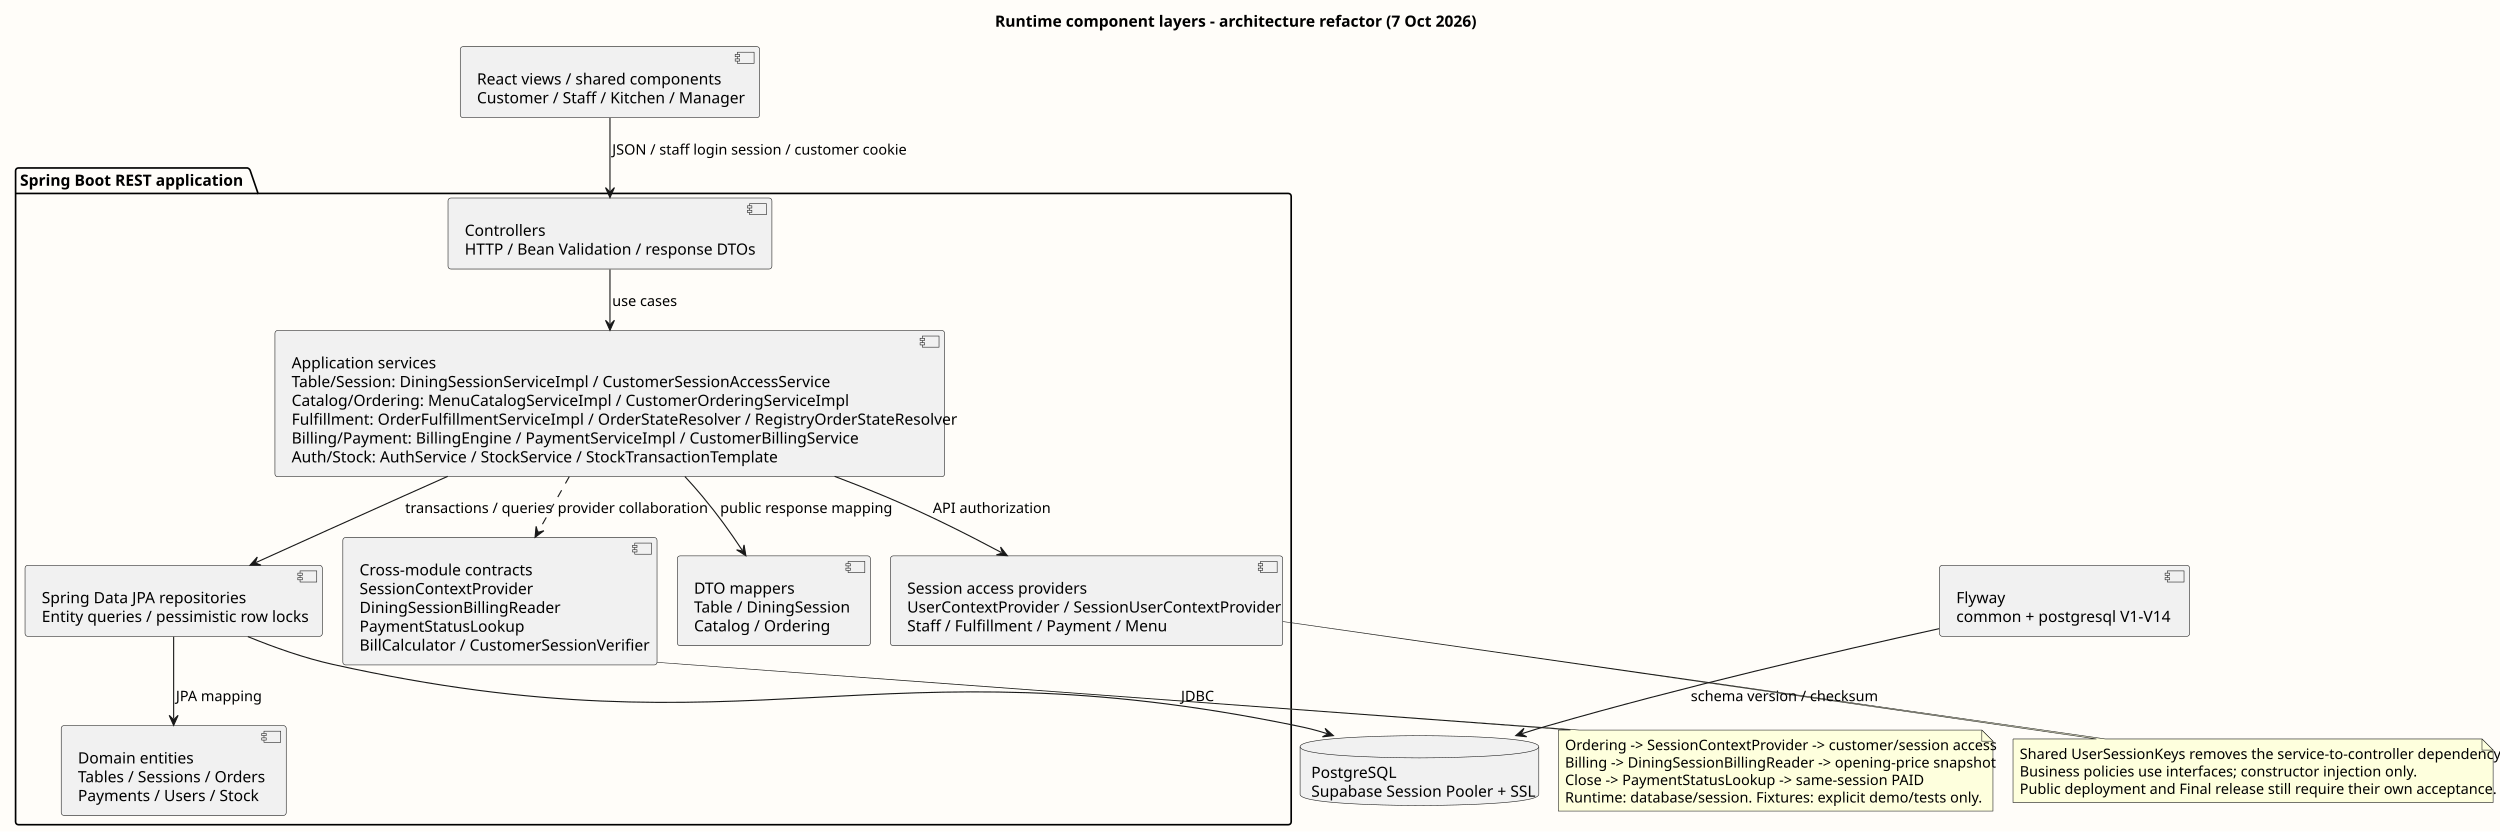
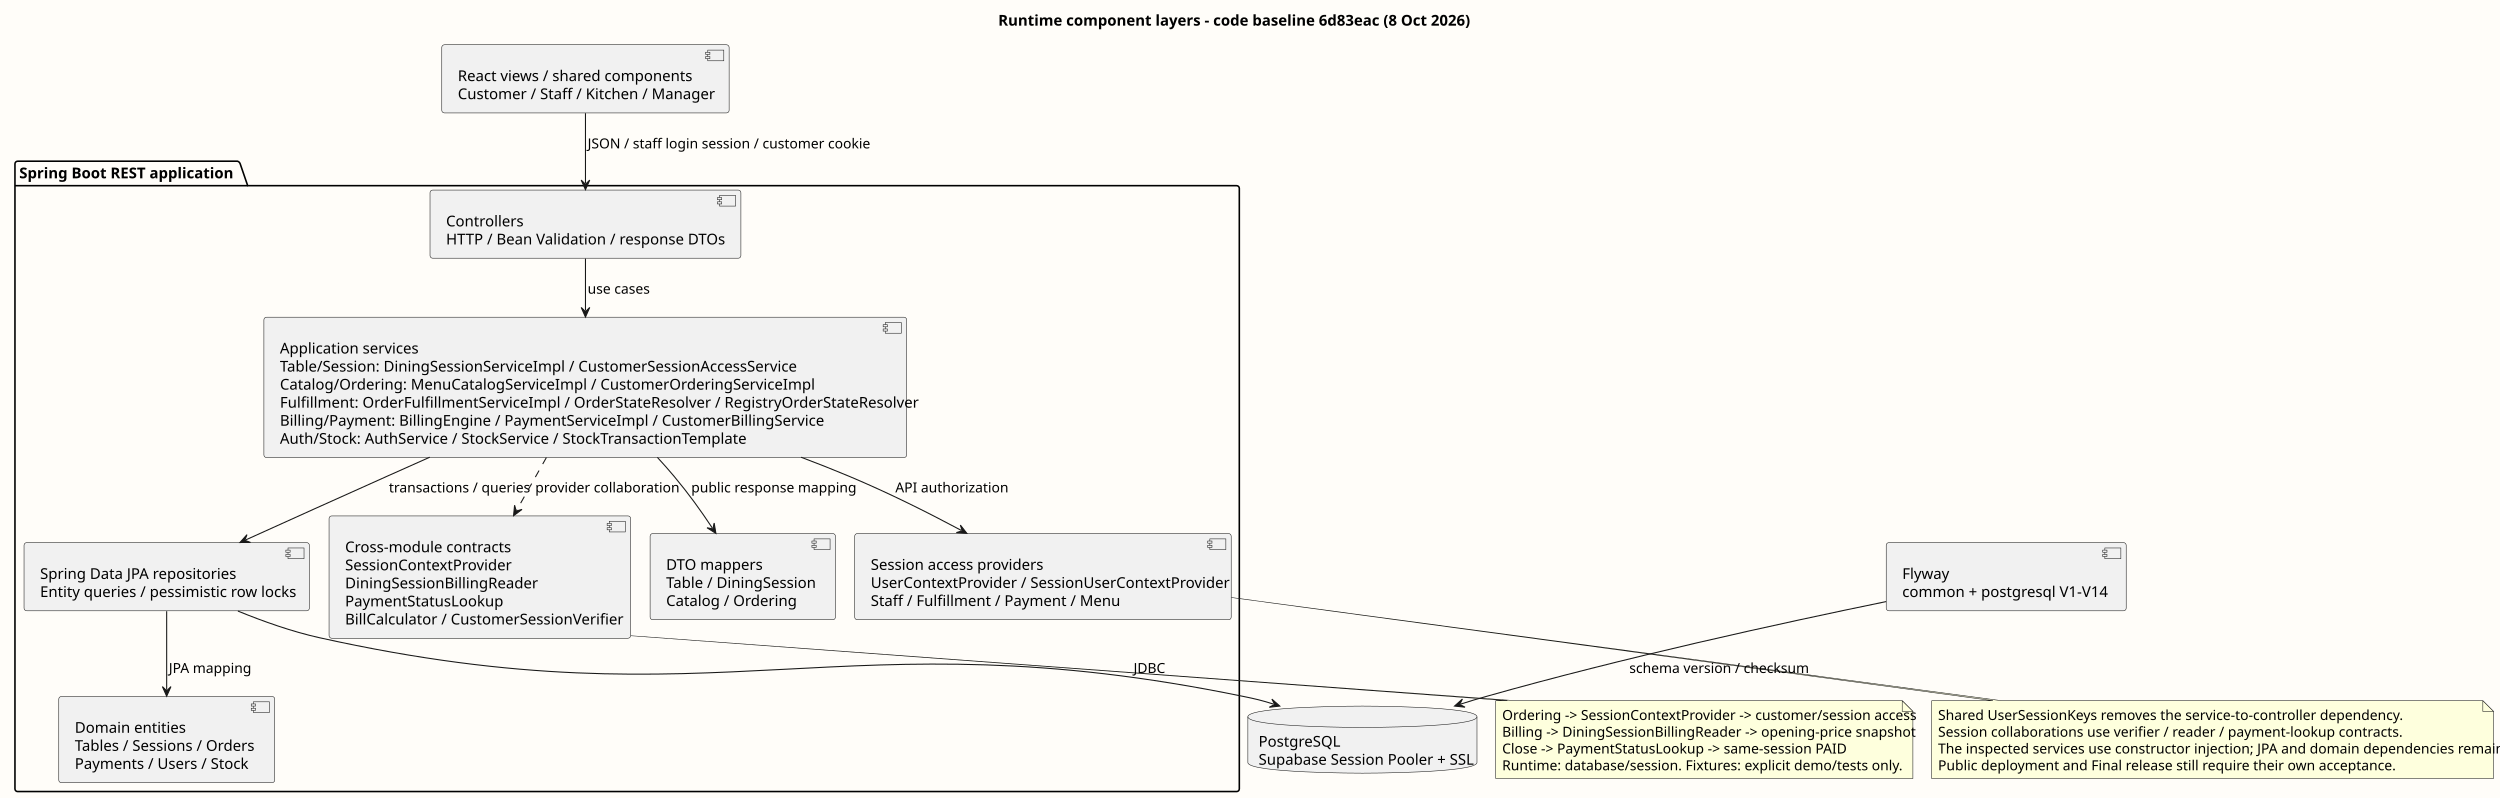
- <svg xmlns="http://www.w3.org/2000/svg" contentStyleType="text/css" data-diagram-type="DESCRIPTION" height="747px" preserveAspectRatio="none" style="width:2246px;height:747px;background:#FFFDF9;" version="1.1" viewBox="0 0 2246 747" width="2246px" zoomAndPan="magnify">
+ <svg xmlns="http://www.w3.org/2000/svg" contentStyleType="text/css" data-diagram-type="DESCRIPTION" height="747px" preserveAspectRatio="none" style="width:2340px;height:747px;background:#FFFDF9;" version="1.1" viewBox="0 0 2340 747" width="2340px" zoomAndPan="magnify">
  <defs />
  <g>
-     <rect fill="#FFFDF9" height="747" style="stroke:transparent;stroke-width:1;" width="2246" x="0" y="0" />
-     <text fill="#000000" font-family="Tahoma" font-size="14" font-weight="bold" lengthAdjust="spacing" textLength="442.764" x="893.868" y="24.007">Runtime component layers - architecture refactor (7 Oct 2026)</text>
+     <rect fill="#FFFDF9" height="747" style="stroke:transparent;stroke-width:1;" width="2340" x="0" y="0" />
+     <text fill="#000000" font-family="Tahoma" font-size="14" font-weight="bold" lengthAdjust="spacing" textLength="456.388" x="934.306" y="24.007">Runtime component layers - code baseline 6d83eac (8 Oct 2026)</text>
    <g id="cluster_Spring Boot REST application">
      <path d="M16.5,150.898 L222.332,150.898 A3.75,3.75 0 0 1 224.832,153.398 L231.832,173.797 L1157.5,173.797 A2.5,2.5 0 0 1 1160,176.297 L1160,738.398 A2.5,2.5 0 0 1 1157.5,740.898 L16.5,740.898 A2.5,2.5 0 0 1 14,738.398 L14,153.398 A2.5,2.5 0 0 1 16.5,150.898 " fill="transparent" style="stroke:#000000;stroke-width:1.5;" />
      <line style="stroke:#000000;stroke-width:1.5;" x1="14" x2="231.832" y1="173.797" y2="173.797" />
      <text fill="#000000" font-family="Tahoma" font-size="14" font-weight="bold" lengthAdjust="spacing" textLength="204.832" x="18" y="166.905">Spring Boot REST application</text>
    </g>
    <g id="elem_Web">
      <rect fill="#F1F1F1" height="63.797" rx="2.5" ry="2.5" style="stroke:#181818;stroke-width:0.5;" width="268.97" x="413.5" y="41.898" />
      <rect fill="#F1F1F1" height="10" style="stroke:#181818;stroke-width:0.5;" width="15" x="662.47" y="46.898" />
      <rect fill="#F1F1F1" height="2" style="stroke:#181818;stroke-width:0.5;" width="4" x="660.47" y="48.898" />
      <rect fill="#F1F1F1" height="2" style="stroke:#181818;stroke-width:0.5;" width="4" x="660.47" y="52.898" />
      <text fill="#000000" font-family="Tahoma" font-size="14" lengthAdjust="spacing" textLength="208.209" x="428.5" y="75.905">React views / shared components</text>
      <text fill="#000000" font-family="Tahoma" font-size="14" lengthAdjust="spacing" textLength="228.97" x="428.5" y="92.804">Customer / Staff / Kitchen / Manager</text>
    </g>
    <g id="elem_DB">
      <path d="M1168,670.898 C1168,660.898 1275.227,660.898 1275.227,660.898 C1275.227,660.898 1382.455,660.898 1382.455,670.898 L1382.455,713.695 C1382.455,723.695 1275.227,723.695 1275.227,723.695 C1275.227,723.695 1168,723.695 1168,713.695 L1168,670.898 " fill="#F1F1F1" style="stroke:#181818;stroke-width:0.5;" />
      <path d="M1168,670.898 C1168,680.898 1275.227,680.898 1275.227,680.898 C1275.227,680.898 1382.455,680.898 1382.455,670.898 " fill="transparent" style="stroke:#181818;stroke-width:0.5;" />
      <text fill="#000000" font-family="Tahoma" font-size="14" lengthAdjust="spacing" textLength="71.073" x="1178" y="698.905">PostgreSQL</text>
      <text fill="#000000" font-family="Tahoma" font-size="14" lengthAdjust="spacing" textLength="194.455" x="1178" y="715.804">Supabase Session Pooler + SSL</text>
    </g>
    <g id="elem_Fly">
-       <rect fill="#F1F1F1" height="63.797" rx="2.5" ry="2.5" style="stroke:#181818;stroke-width:0.5;" width="224.625" x="1742.5" y="507.898" />
-       <rect fill="#F1F1F1" height="10" style="stroke:#181818;stroke-width:0.5;" width="15" x="1947.125" y="512.898" />
-       <rect fill="#F1F1F1" height="2" style="stroke:#181818;stroke-width:0.5;" width="4" x="1945.125" y="514.898" />
-       <rect fill="#F1F1F1" height="2" style="stroke:#181818;stroke-width:0.5;" width="4" x="1945.125" y="518.898" />
-       <text fill="#000000" font-family="Tahoma" font-size="14" lengthAdjust="spacing" textLength="42.185" x="1757.5" y="541.905">Flyway</text>
-       <text fill="#000000" font-family="Tahoma" font-size="14" lengthAdjust="spacing" textLength="184.625" x="1757.5" y="558.804">common + postgresql V1-V14</text>
+       <rect fill="#F1F1F1" height="63.797" rx="2.5" ry="2.5" style="stroke:#181818;stroke-width:0.5;" width="224.625" x="1765.5" y="507.898" />
+       <rect fill="#F1F1F1" height="10" style="stroke:#181818;stroke-width:0.5;" width="15" x="1970.125" y="512.898" />
+       <rect fill="#F1F1F1" height="2" style="stroke:#181818;stroke-width:0.5;" width="4" x="1968.125" y="514.898" />
+       <rect fill="#F1F1F1" height="2" style="stroke:#181818;stroke-width:0.5;" width="4" x="1968.125" y="518.898" />
+       <text fill="#000000" font-family="Tahoma" font-size="14" lengthAdjust="spacing" textLength="42.185" x="1780.5" y="541.905">Flyway</text>
+       <text fill="#000000" font-family="Tahoma" font-size="14" lengthAdjust="spacing" textLength="184.625" x="1780.5" y="558.804">common + postgresql V1-V14</text>
    </g>
    <g id="elem_GMN22">
      <path d="M1400,655.898 L1400,728.664 A0,0 0 0 0 1400,728.664 L1790.465,728.664 A0,0 0 0 0 1790.465,728.664 L1790.465,665.898 L1780.465,655.898 L1418.906,655.898 L590.366,595.049 L1410.906,655.898 L1400,655.898 A0,0 0 0 0 1400,655.898 " fill="#FEFFDD" style="stroke:#181818;stroke-width:0.5;" />
      <path d="M1780.465,655.898 L1780.465,665.898 L1790.465,665.898 L1780.465,655.898 " fill="#FEFFDD" style="stroke:#181818;stroke-width:0.5;" />
      <text fill="#000000" font-family="Tahoma" font-size="13" lengthAdjust="spacing" textLength="369.465" x="1406" y="673.905">Ordering -&gt; SessionContextProvider -&gt; customer/session access</text>
      <text fill="#000000" font-family="Tahoma" font-size="13" lengthAdjust="spacing" textLength="366.152" x="1406" y="689.596">Billing -&gt; DiningSessionBillingReader -&gt; opening-price snapshot</text>
      <text fill="#000000" font-family="Tahoma" font-size="13" lengthAdjust="spacing" textLength="311.549" x="1406" y="705.288">Close -&gt; PaymentStatusLookup -&gt; same-session PAID</text>
      <text fill="#000000" font-family="Tahoma" font-size="13" lengthAdjust="spacing" textLength="356.059" x="1406" y="720.979">Runtime: database/session. Fixtures: explicit demo/tests only.</text>
    </g>
    <g id="elem_GMN25">
-       <path d="M1808.5,663.898 L1808.5,720.973 A0,0 0 0 0 1808.5,720.973 L2239.812,720.973 A0,0 0 0 0 2239.812,720.973 L2239.812,673.898 L2229.812,663.898 L1891.463,663.898 L1152.071,558.336 L1883.463,663.898 L1808.5,663.898 A0,0 0 0 0 1808.5,663.898 " fill="#FEFFDD" style="stroke:#181818;stroke-width:0.5;" />
-       <path d="M2229.812,663.898 L2229.812,673.898 L2239.812,673.898 L2229.812,663.898 " fill="#FEFFDD" style="stroke:#181818;stroke-width:0.5;" />
-       <text fill="#000000" font-family="Tahoma" font-size="13" lengthAdjust="spacing" textLength="410.312" x="1814.5" y="681.905">Shared UserSessionKeys removes the service-to-controller dependency.</text>
-       <text fill="#000000" font-family="Tahoma" font-size="13" lengthAdjust="spacing" textLength="336.261" x="1814.5" y="697.596">Business policies use interfaces; constructor injection only.</text>
-       <text fill="#000000" font-family="Tahoma" font-size="13" lengthAdjust="spacing" textLength="403.66" x="1814.5" y="713.288">Public deployment and Final release still require their own acceptance.</text>
+       <path d="M1808,655.898 L1808,728.664 A0,0 0 0 0 1808,728.664 L2333.931,728.664 A0,0 0 0 0 2333.931,728.664 L2333.931,665.898 L2323.931,655.898 L1873.492,655.898 L1152.285,559.227 L1865.492,655.898 L1808,655.898 A0,0 0 0 0 1808,655.898 " fill="#FEFFDD" style="stroke:#181818;stroke-width:0.5;" />
+       <path d="M2323.931,655.898 L2323.931,665.898 L2333.931,665.898 L2323.931,655.898 " fill="#FEFFDD" style="stroke:#181818;stroke-width:0.5;" />
+       <text fill="#000000" font-family="Tahoma" font-size="13" lengthAdjust="spacing" textLength="410.312" x="1814" y="673.905">Shared UserSessionKeys removes the service-to-controller dependency.</text>
+       <text fill="#000000" font-family="Tahoma" font-size="13" lengthAdjust="spacing" textLength="409.786" x="1814" y="689.596">Session collaborations use verifier / reader / payment-lookup contracts.</text>
+       <text fill="#000000" font-family="Tahoma" font-size="13" lengthAdjust="spacing" textLength="504.931" x="1814" y="705.288">The inspected services use constructor injection; JPA and domain dependencies remain.</text>
+       <text fill="#000000" font-family="Tahoma" font-size="13" lengthAdjust="spacing" textLength="403.66" x="1814" y="720.979">Public deployment and Final release still require their own acceptance.</text>
    </g>
    <g id="elem_C">
      <rect fill="#F1F1F1" height="63.797" rx="2.5" ry="2.5" style="stroke:#181818;stroke-width:0.5;" width="290.981" x="402.5" y="177.898" />
      <rect fill="#F1F1F1" height="10" style="stroke:#181818;stroke-width:0.5;" width="15" x="673.481" y="182.898" />
      <rect fill="#F1F1F1" height="2" style="stroke:#181818;stroke-width:0.5;" width="4" x="671.481" y="184.898" />
      <rect fill="#F1F1F1" height="2" style="stroke:#181818;stroke-width:0.5;" width="4" x="671.481" y="188.898" />
      <text fill="#000000" font-family="Tahoma" font-size="14" lengthAdjust="spacing" textLength="66.206" x="417.5" y="211.905">Controllers</text>
      <text fill="#000000" font-family="Tahoma" font-size="14" lengthAdjust="spacing" textLength="250.981" x="417.5" y="228.804">HTTP / Bean Validation / response DTOs</text>
    </g>
    <g id="elem_S">
      <rect fill="#F1F1F1" height="131.391" rx="2.5" ry="2.5" style="stroke:#181818;stroke-width:0.5;" width="601.62" x="247" y="296.898" />
      <rect fill="#F1F1F1" height="10" style="stroke:#181818;stroke-width:0.5;" width="15" x="828.62" y="301.898" />
      <rect fill="#F1F1F1" height="2" style="stroke:#181818;stroke-width:0.5;" width="4" x="826.62" y="303.898" />
      <rect fill="#F1F1F1" height="2" style="stroke:#181818;stroke-width:0.5;" width="4" x="826.62" y="307.898" />
      <text fill="#000000" font-family="Tahoma" font-size="14" lengthAdjust="spacing" textLength="120.654" x="262" y="330.905">Application services</text>
      <text fill="#000000" font-family="Tahoma" font-size="14" lengthAdjust="spacing" textLength="457.119" x="262" y="347.804">Table/Session: DiningSessionServiceImpl / CustomerSessionAccessService</text>
      <text fill="#000000" font-family="Tahoma" font-size="14" lengthAdjust="spacing" textLength="466.081" x="262" y="364.702">Catalog/Ordering: MenuCatalogServiceImpl / CustomerOrderingServiceImpl</text>
      <text fill="#000000" font-family="Tahoma" font-size="14" lengthAdjust="spacing" textLength="561.62" x="262" y="381.601">Fulfillment: OrderFulfillmentServiceImpl / OrderStateResolver / RegistryOrderStateResolver</text>
      <text fill="#000000" font-family="Tahoma" font-size="14" lengthAdjust="spacing" textLength="477.012" x="262" y="398.499">Billing/Payment: BillingEngine / PaymentServiceImpl / CustomerBillingService</text>
      <text fill="#000000" font-family="Tahoma" font-size="14" lengthAdjust="spacing" textLength="418.606" x="262" y="415.397">Auth/Stock: AuthService / StockService / StockTransactionTemplate</text>
    </g>
    <g id="elem_Contracts">
      <rect fill="#F1F1F1" height="114.492" rx="2.5" ry="2.5" style="stroke:#181818;stroke-width:0.5;" width="282.279" x="308" y="482.898" />
      <rect fill="#F1F1F1" height="10" style="stroke:#181818;stroke-width:0.5;" width="15" x="570.279" y="487.898" />
      <rect fill="#F1F1F1" height="2" style="stroke:#181818;stroke-width:0.5;" width="4" x="568.279" y="489.898" />
      <rect fill="#F1F1F1" height="2" style="stroke:#181818;stroke-width:0.5;" width="4" x="568.279" y="493.898" />
      <text fill="#000000" font-family="Tahoma" font-size="14" lengthAdjust="spacing" textLength="144.819" x="323" y="516.905">Cross-module contracts</text>
      <text fill="#000000" font-family="Tahoma" font-size="14" lengthAdjust="spacing" textLength="144.443" x="323" y="533.804">SessionContextProvider</text>
      <text fill="#000000" font-family="Tahoma" font-size="14" lengthAdjust="spacing" textLength="165.669" x="323" y="550.702">DiningSessionBillingReader</text>
      <text fill="#000000" font-family="Tahoma" font-size="14" lengthAdjust="spacing" textLength="136.91" x="323" y="567.601">PaymentStatusLookup</text>
      <text fill="#000000" font-family="Tahoma" font-size="14" lengthAdjust="spacing" textLength="242.279" x="323" y="584.499">BillCalculator / CustomerSessionVerifier</text>
    </g>
    <g id="elem_Auth">
      <rect fill="#F1F1F1" height="80.695" rx="2.5" ry="2.5" style="stroke:#181818;stroke-width:0.5;" width="352.402" x="800" y="499.398" />
      <rect fill="#F1F1F1" height="10" style="stroke:#181818;stroke-width:0.5;" width="15" x="1132.402" y="504.398" />
      <rect fill="#F1F1F1" height="2" style="stroke:#181818;stroke-width:0.5;" width="4" x="1130.402" y="506.398" />
      <rect fill="#F1F1F1" height="2" style="stroke:#181818;stroke-width:0.5;" width="4" x="1130.402" y="510.398" />
      <text fill="#000000" font-family="Tahoma" font-size="14" lengthAdjust="spacing" textLength="152.113" x="815" y="533.405">Session access providers</text>
      <text fill="#000000" font-family="Tahoma" font-size="14" lengthAdjust="spacing" textLength="312.402" x="815" y="550.304">UserContextProvider / SessionUserContextProvider</text>
      <text fill="#000000" font-family="Tahoma" font-size="14" lengthAdjust="spacing" textLength="222.455" x="815" y="567.202">Staff / Fulfillment / Payment / Menu</text>
    </g>
    <g id="elem_M">
      <rect fill="#F1F1F1" height="80.695" rx="2.5" ry="2.5" style="stroke:#181818;stroke-width:0.5;" width="173.451" x="608.5" y="499.398" />
      <rect fill="#F1F1F1" height="10" style="stroke:#181818;stroke-width:0.5;" width="15" x="761.951" y="504.398" />
      <rect fill="#F1F1F1" height="2" style="stroke:#181818;stroke-width:0.5;" width="4" x="759.951" y="506.398" />
      <rect fill="#F1F1F1" height="2" style="stroke:#181818;stroke-width:0.5;" width="4" x="759.951" y="510.398" />
      <text fill="#000000" font-family="Tahoma" font-size="14" lengthAdjust="spacing" textLength="85.196" x="623.5" y="533.405">DTO mappers</text>
      <text fill="#000000" font-family="Tahoma" font-size="14" lengthAdjust="spacing" textLength="133.451" x="623.5" y="550.304">Table / DiningSession</text>
      <text fill="#000000" font-family="Tahoma" font-size="14" lengthAdjust="spacing" textLength="114.276" x="623.5" y="567.202">Catalog / Ordering</text>
    </g>
    <g id="elem_Repo">
      <rect fill="#F1F1F1" height="63.797" rx="2.5" ry="2.5" style="stroke:#181818;stroke-width:0.5;" width="267.069" x="22.5" y="507.898" />
      <rect fill="#F1F1F1" height="10" style="stroke:#181818;stroke-width:0.5;" width="15" x="269.569" y="512.898" />
      <rect fill="#F1F1F1" height="2" style="stroke:#181818;stroke-width:0.5;" width="4" x="267.569" y="514.898" />
      <rect fill="#F1F1F1" height="2" style="stroke:#181818;stroke-width:0.5;" width="4" x="267.569" y="518.898" />
      <text fill="#000000" font-family="Tahoma" font-size="14" lengthAdjust="spacing" textLength="174.617" x="37.5" y="541.905">Spring Data JPA repositories</text>
      <text fill="#000000" font-family="Tahoma" font-size="14" lengthAdjust="spacing" textLength="227.069" x="37.5" y="558.804">Entity queries / pessimistic row locks</text>
    </g>
    <g id="elem_E">
      <rect fill="#F1F1F1" height="80.695" rx="2.5" ry="2.5" style="stroke:#181818;stroke-width:0.5;" width="202.155" x="55" y="651.898" />
      <rect fill="#F1F1F1" height="10" style="stroke:#181818;stroke-width:0.5;" width="15" x="237.155" y="656.898" />
      <rect fill="#F1F1F1" height="2" style="stroke:#181818;stroke-width:0.5;" width="4" x="235.155" y="658.898" />
      <rect fill="#F1F1F1" height="2" style="stroke:#181818;stroke-width:0.5;" width="4" x="235.155" y="662.898" />
      <text fill="#000000" font-family="Tahoma" font-size="14" lengthAdjust="spacing" textLength="96.141" x="70" y="685.905">Domain entities</text>
      <text fill="#000000" font-family="Tahoma" font-size="14" lengthAdjust="spacing" textLength="162.155" x="70" y="702.804">Tables / Sessions / Orders</text>
      <text fill="#000000" font-family="Tahoma" font-size="14" lengthAdjust="spacing" textLength="155.716" x="70" y="719.702">Payments / Users / Stock</text>
    </g>
    <polygon fill="#181818" points="548,177.524,552,168.524,548,172.524,544,168.524,548,177.524" style="stroke:#181818;stroke-width:1;" />
    <path d="M548,105.978 C548,127.471 548,149.966 548,171.524 " fill="transparent" style="stroke:#181818;stroke-width:1;" />
    <text fill="#000000" font-family="Tahoma" font-size="13" lengthAdjust="spacing" textLength="252.427" x="550" y="138.905">JSON / staff login session / customer cookie</text>
    <polygon fill="#181818" points="548,296.74,552,287.74,548,291.74,544,287.74,548,296.74" style="stroke:#181818;stroke-width:1;" />
    <path d="M548,242.082 C548,257.924 548,271.79 548,290.74 " fill="transparent" style="stroke:#181818;stroke-width:1;" />
    <text fill="#000000" font-family="Tahoma" font-size="13" lengthAdjust="spacing" textLength="55.225" x="550" y="274.905">use cases</text>
    <polygon fill="#181818" points="224.616,507.785,234.464,507.719,229.171,505.724,231.166,500.43,224.616,507.785" style="stroke:#181818;stroke-width:1;" />
    <path d="M402.254,427.934 C388.641,433.995 375.059,440.055 362,445.898 C316.154,466.414 270.121,487.19 230.082,505.311 " fill="transparent" style="stroke:#181818;stroke-width:1;" />
    <text fill="#000000" font-family="Tahoma" font-size="13" lengthAdjust="spacing" textLength="123.83" x="364" y="460.905">transactions / queries</text>
    <polygon fill="#181818" points="1197.852,660.869,1190.47,654.349,1193.083,659.366,1188.066,661.979,1197.852,660.869" style="stroke:#181818;stroke-width:1;" />
    <path d="M222.667,571.946 C246.282,581.607 273.361,591.209 299,596.898 C675.072,680.354 786.665,574.351 1164,651.898 C1175.12,654.184 1180.913,655.532 1192.13,659.066 " fill="transparent" style="stroke:#181818;stroke-width:1;" />
    <text fill="#000000" font-family="Tahoma" font-size="13" lengthAdjust="spacing" textLength="29.701" x="1061" y="629.905">JDBC</text>
    <polygon fill="#181818" points="156,651.653,160,642.653,156,646.653,152,642.653,156,651.653" style="stroke:#181818;stroke-width:1;" />
    <path d="M156,572.082 C156,595.157 156,620.766 156,645.653 " fill="transparent" style="stroke:#181818;stroke-width:1;" />
    <text fill="#000000" font-family="Tahoma" font-size="13" lengthAdjust="spacing" textLength="73.957" x="158" y="629.905">JPA mapping</text>
    <polygon fill="#181818" points="480.71,482.686,488.616,476.812,483.166,478.331,481.648,472.882,480.71,482.686" style="stroke:#181818;stroke-width:1;" />
    <path d="M511.417,428.25 C501.337,446.118 493.437,460.123 483.658,477.46 " fill="transparent" style="stroke:#181818;stroke-width:1;stroke-dasharray:7.0,7.0;" />
    <text fill="#000000" font-family="Tahoma" font-size="13" lengthAdjust="spacing" textLength="124.351" x="501" y="460.905">provider collaboration</text>
    <polygon fill="#181818" points="904.974,499.225,898.915,491.461,900.562,496.872,895.15,498.519,904.974,499.225" style="stroke:#181818;stroke-width:1;" />
    <path d="M749.806,427.966 C765.203,433.755 780.416,439.758 795,445.898 C832.119,461.526 866.778,478.854 899.68,496.402 " fill="transparent" style="stroke:#181818;stroke-width:1;" />
    <text fill="#000000" font-family="Tahoma" font-size="13" lengthAdjust="spacing" textLength="98.484" x="838" y="460.905">API authorization</text>
    <polygon fill="#181818" points="670.081,499.263,668.437,489.553,667.316,495.097,661.771,493.976,670.081,499.263" style="stroke:#181818;stroke-width:1;" />
    <path d="M615.293,428.091 C620.745,433.986 626.052,439.971 631,445.898 C644.942,462.6 655.508,477.303 666.763,494.264 " fill="transparent" style="stroke:#181818;stroke-width:1;" />
    <text fill="#000000" font-family="Tahoma" font-size="13" lengthAdjust="spacing" textLength="142.67" x="647" y="460.905">public response mapping</text>
-     <polygon fill="#181818" points="1361.815,660.856,1371.608,661.905,1366.575,659.324,1369.156,654.29,1361.815,660.856" style="stroke:#181818;stroke-width:1;" />
-     <path d="M1742.191,564.79 C1647.753,585.529 1509.756,617.556 1391,651.898 C1381.497,654.647 1377.33,655.861 1367.527,659.017 " fill="transparent" style="stroke:#181818;stroke-width:1;" />
-     <text fill="#000000" font-family="Tahoma" font-size="13" lengthAdjust="spacing" textLength="158.406" x="1519" y="629.905">schema version / checksum</text>
+     <polygon fill="#181818" points="1361.47,660.855,1371.261,661.92,1366.232,659.33,1368.821,654.301,1361.47,660.855" style="stroke:#181818;stroke-width:1;" />
+     <path d="M1765.46,563.078 C1666.211,583.46 1518.024,615.901 1391,651.898 C1381.38,654.625 1377.096,655.852 1367.184,659.025 " fill="transparent" style="stroke:#181818;stroke-width:1;" />
+     <text fill="#000000" font-family="Tahoma" font-size="13" lengthAdjust="spacing" textLength="158.406" x="1525" y="629.905">schema version / checksum</text>
  </g>
</svg>
